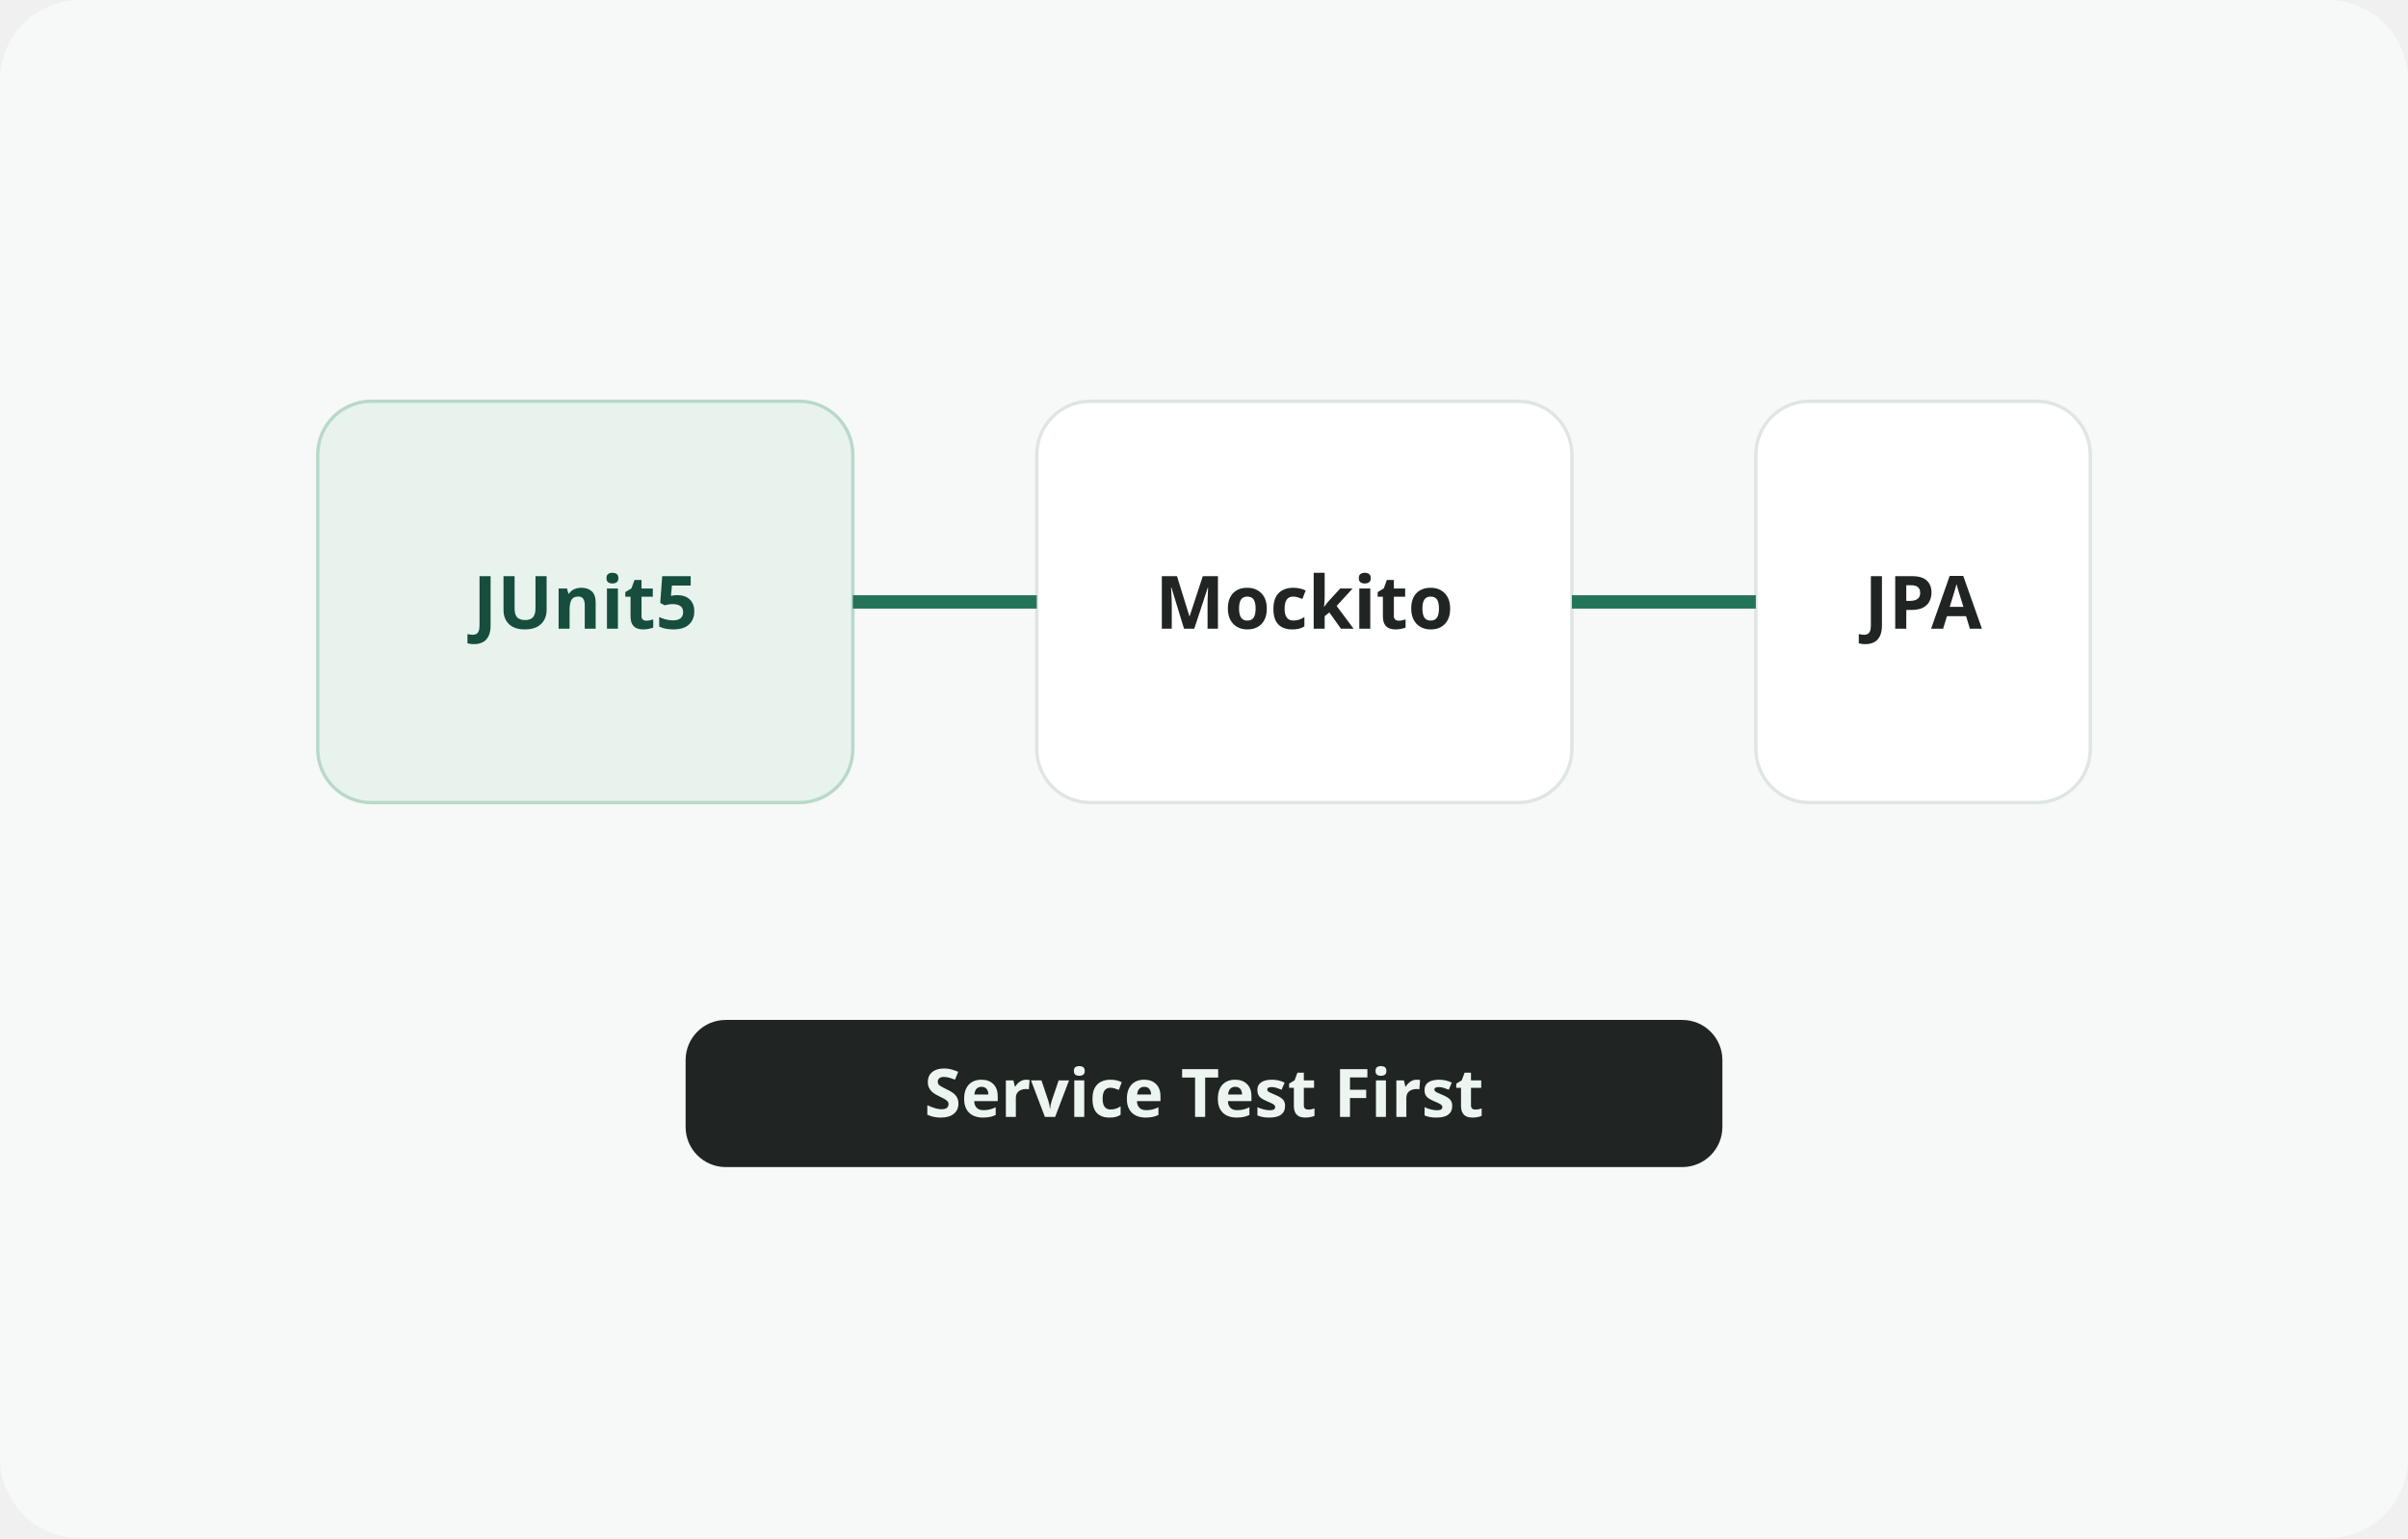
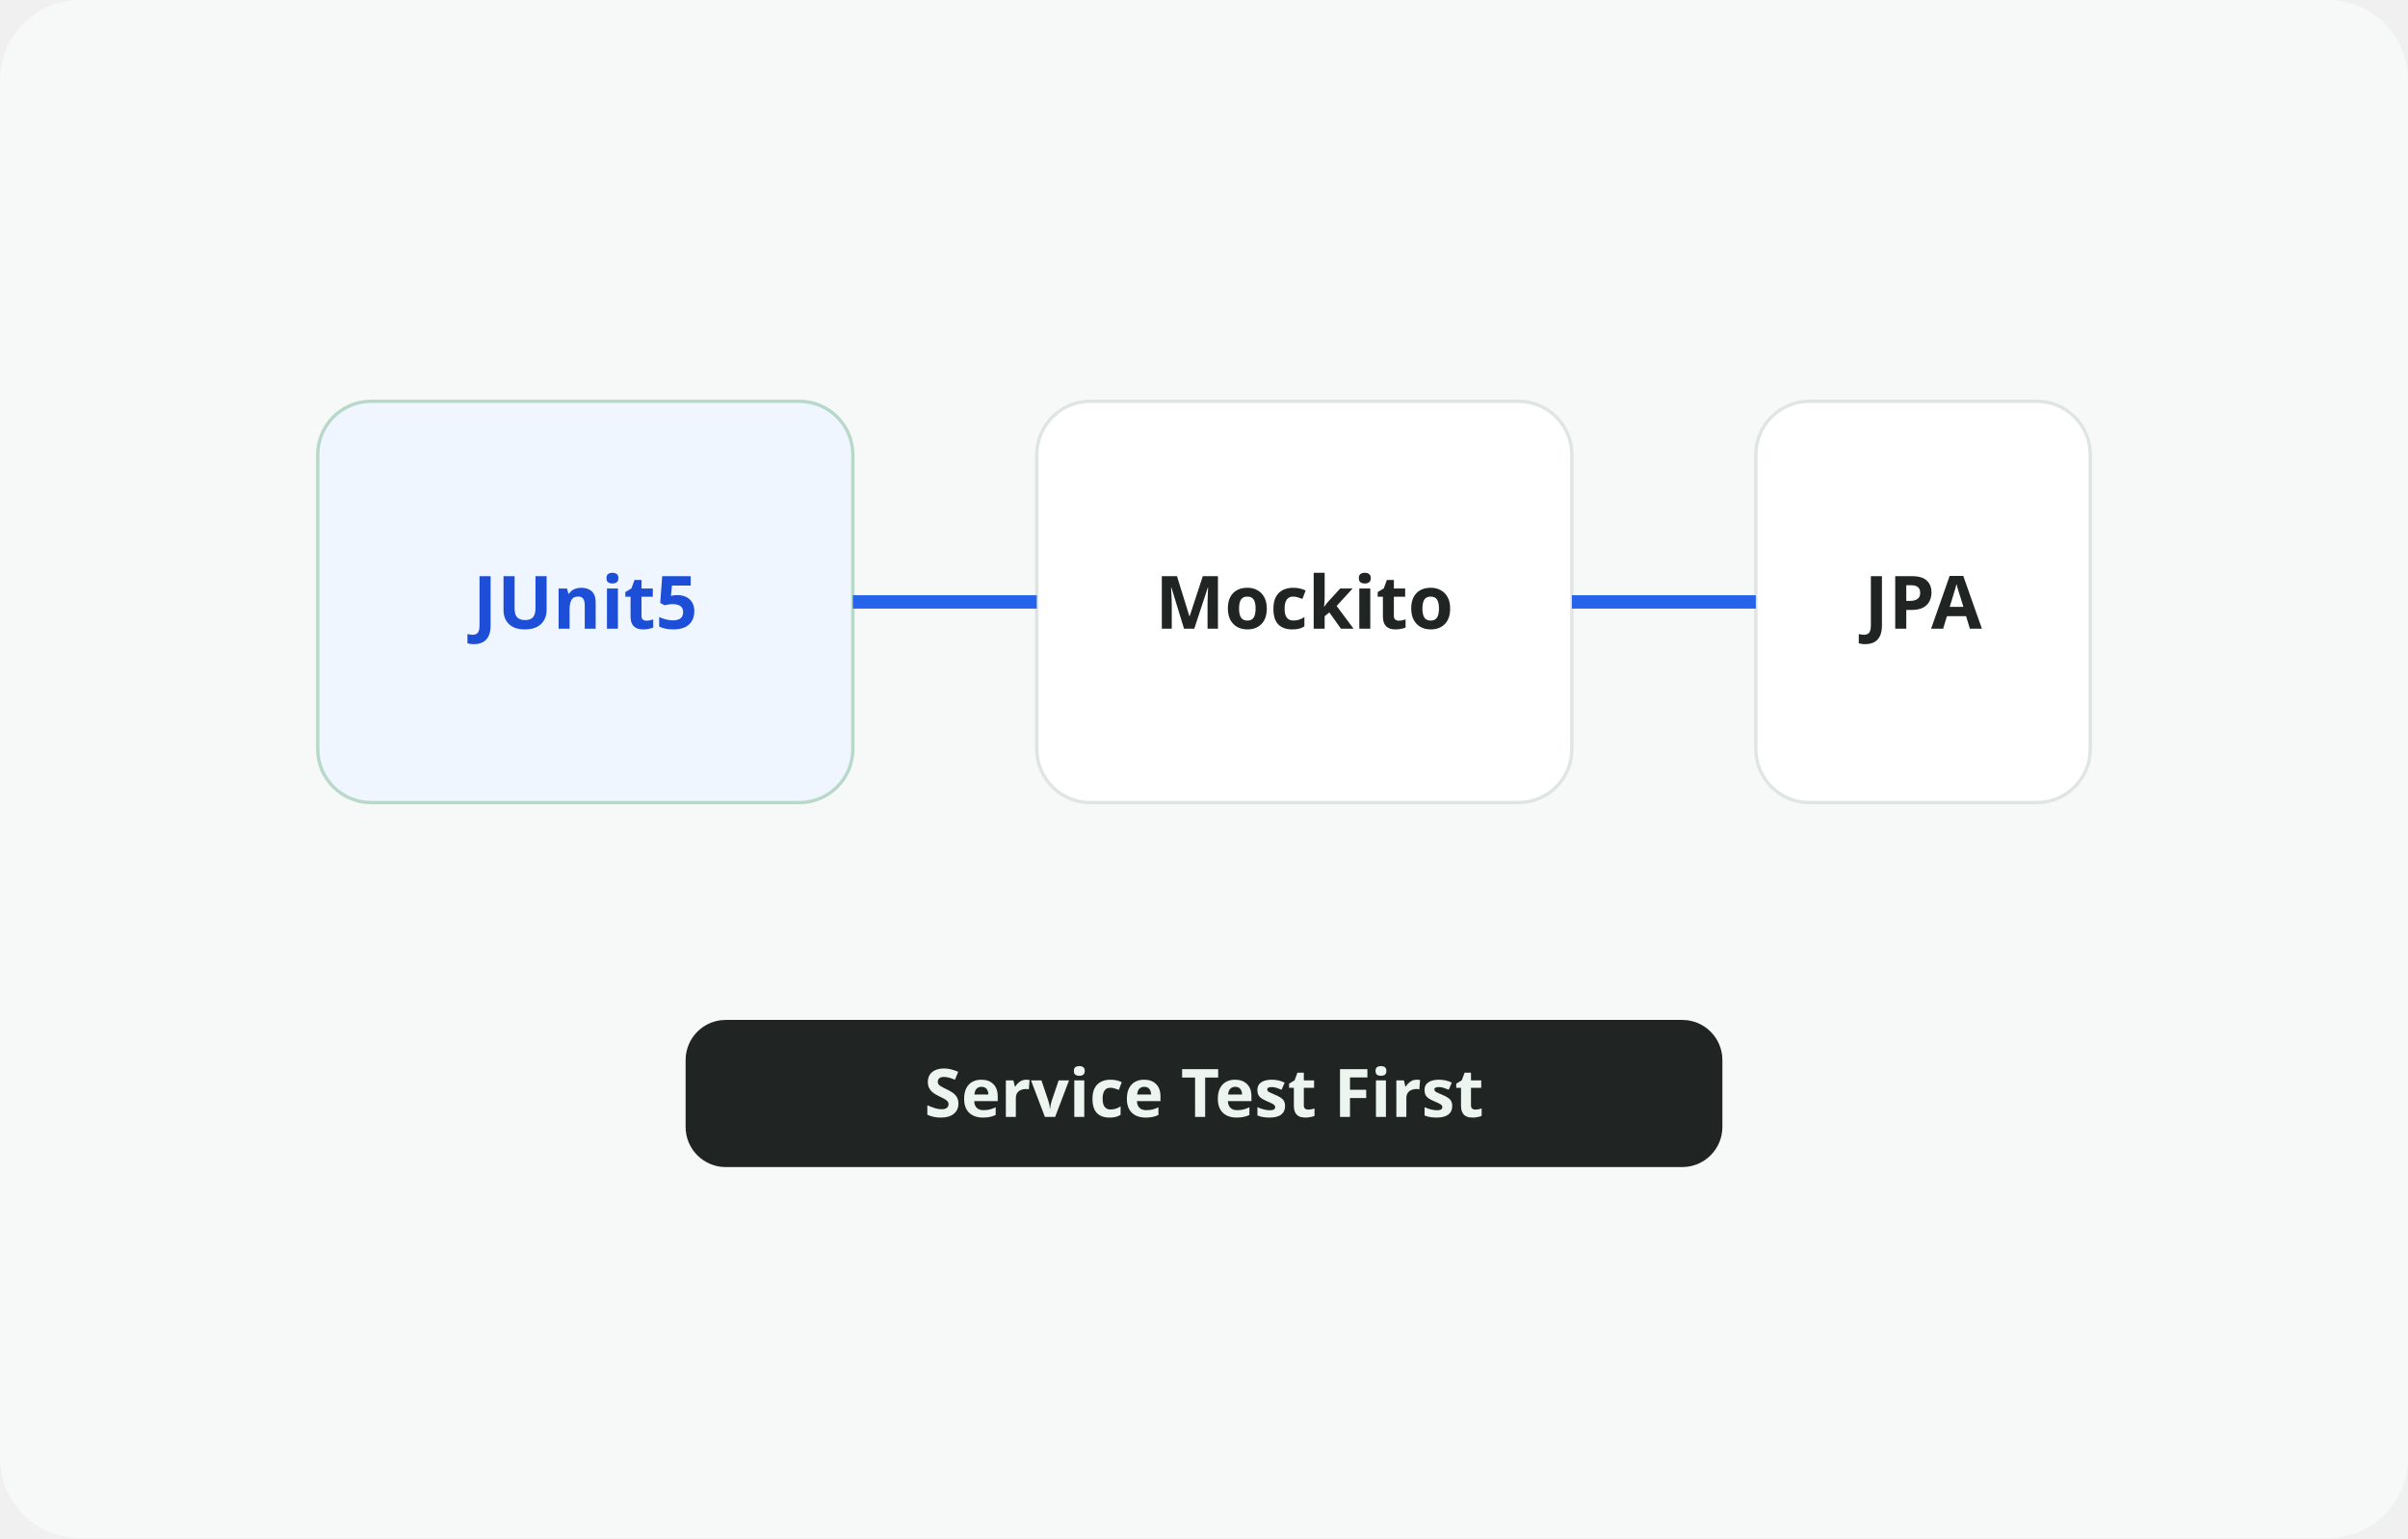
<svg xmlns="http://www.w3.org/2000/svg" viewBox="0 0 720 460">
  <rect width="720" height="460" rx="24" fill="#f7f8f8" />
-   <rect x="95" y="120" width="160" height="120" rx="16" fill="#e8f3ee" stroke="#b8d9ca" />
+   <rect x="95" y="120" width="160" height="120" rx="16" fill="#EFF6FF" stroke="#b8d9ca" />
  <rect x="310" y="120" width="160" height="120" rx="16" fill="#fff" stroke="#dfe5e2" />
  <rect x="525" y="120" width="100" height="120" rx="16" fill="#fff" stroke="#dfe5e2" />
-   <path d="M255 180h55M470 180h55" stroke="#24745a" stroke-width="4" />
-   <text x="175" y="188" text-anchor="middle" fill="#174d3d" font-family="system-ui" font-size="22" font-weight="900">JUnit5</text>
+   <path d="M255 180h55M470 180h55" stroke="#2563EB" stroke-width="4" />
+   <text x="175" y="188" text-anchor="middle" fill="#1D4ED8" font-family="system-ui" font-size="22" font-weight="900">JUnit5</text>
  <text x="390" y="188" text-anchor="middle" fill="#202423" font-family="system-ui" font-size="22" font-weight="900">Mockito</text>
  <text x="575" y="188" text-anchor="middle" fill="#202423" font-family="system-ui" font-size="22" font-weight="900">JPA</text>
  <rect x="205" y="305" width="310" height="44" rx="12" fill="#202423" />
  <text x="360" y="334" text-anchor="middle" fill="#edf5f1" font-family="system-ui" font-size="20" font-weight="800">Service Test First</text>
</svg>
